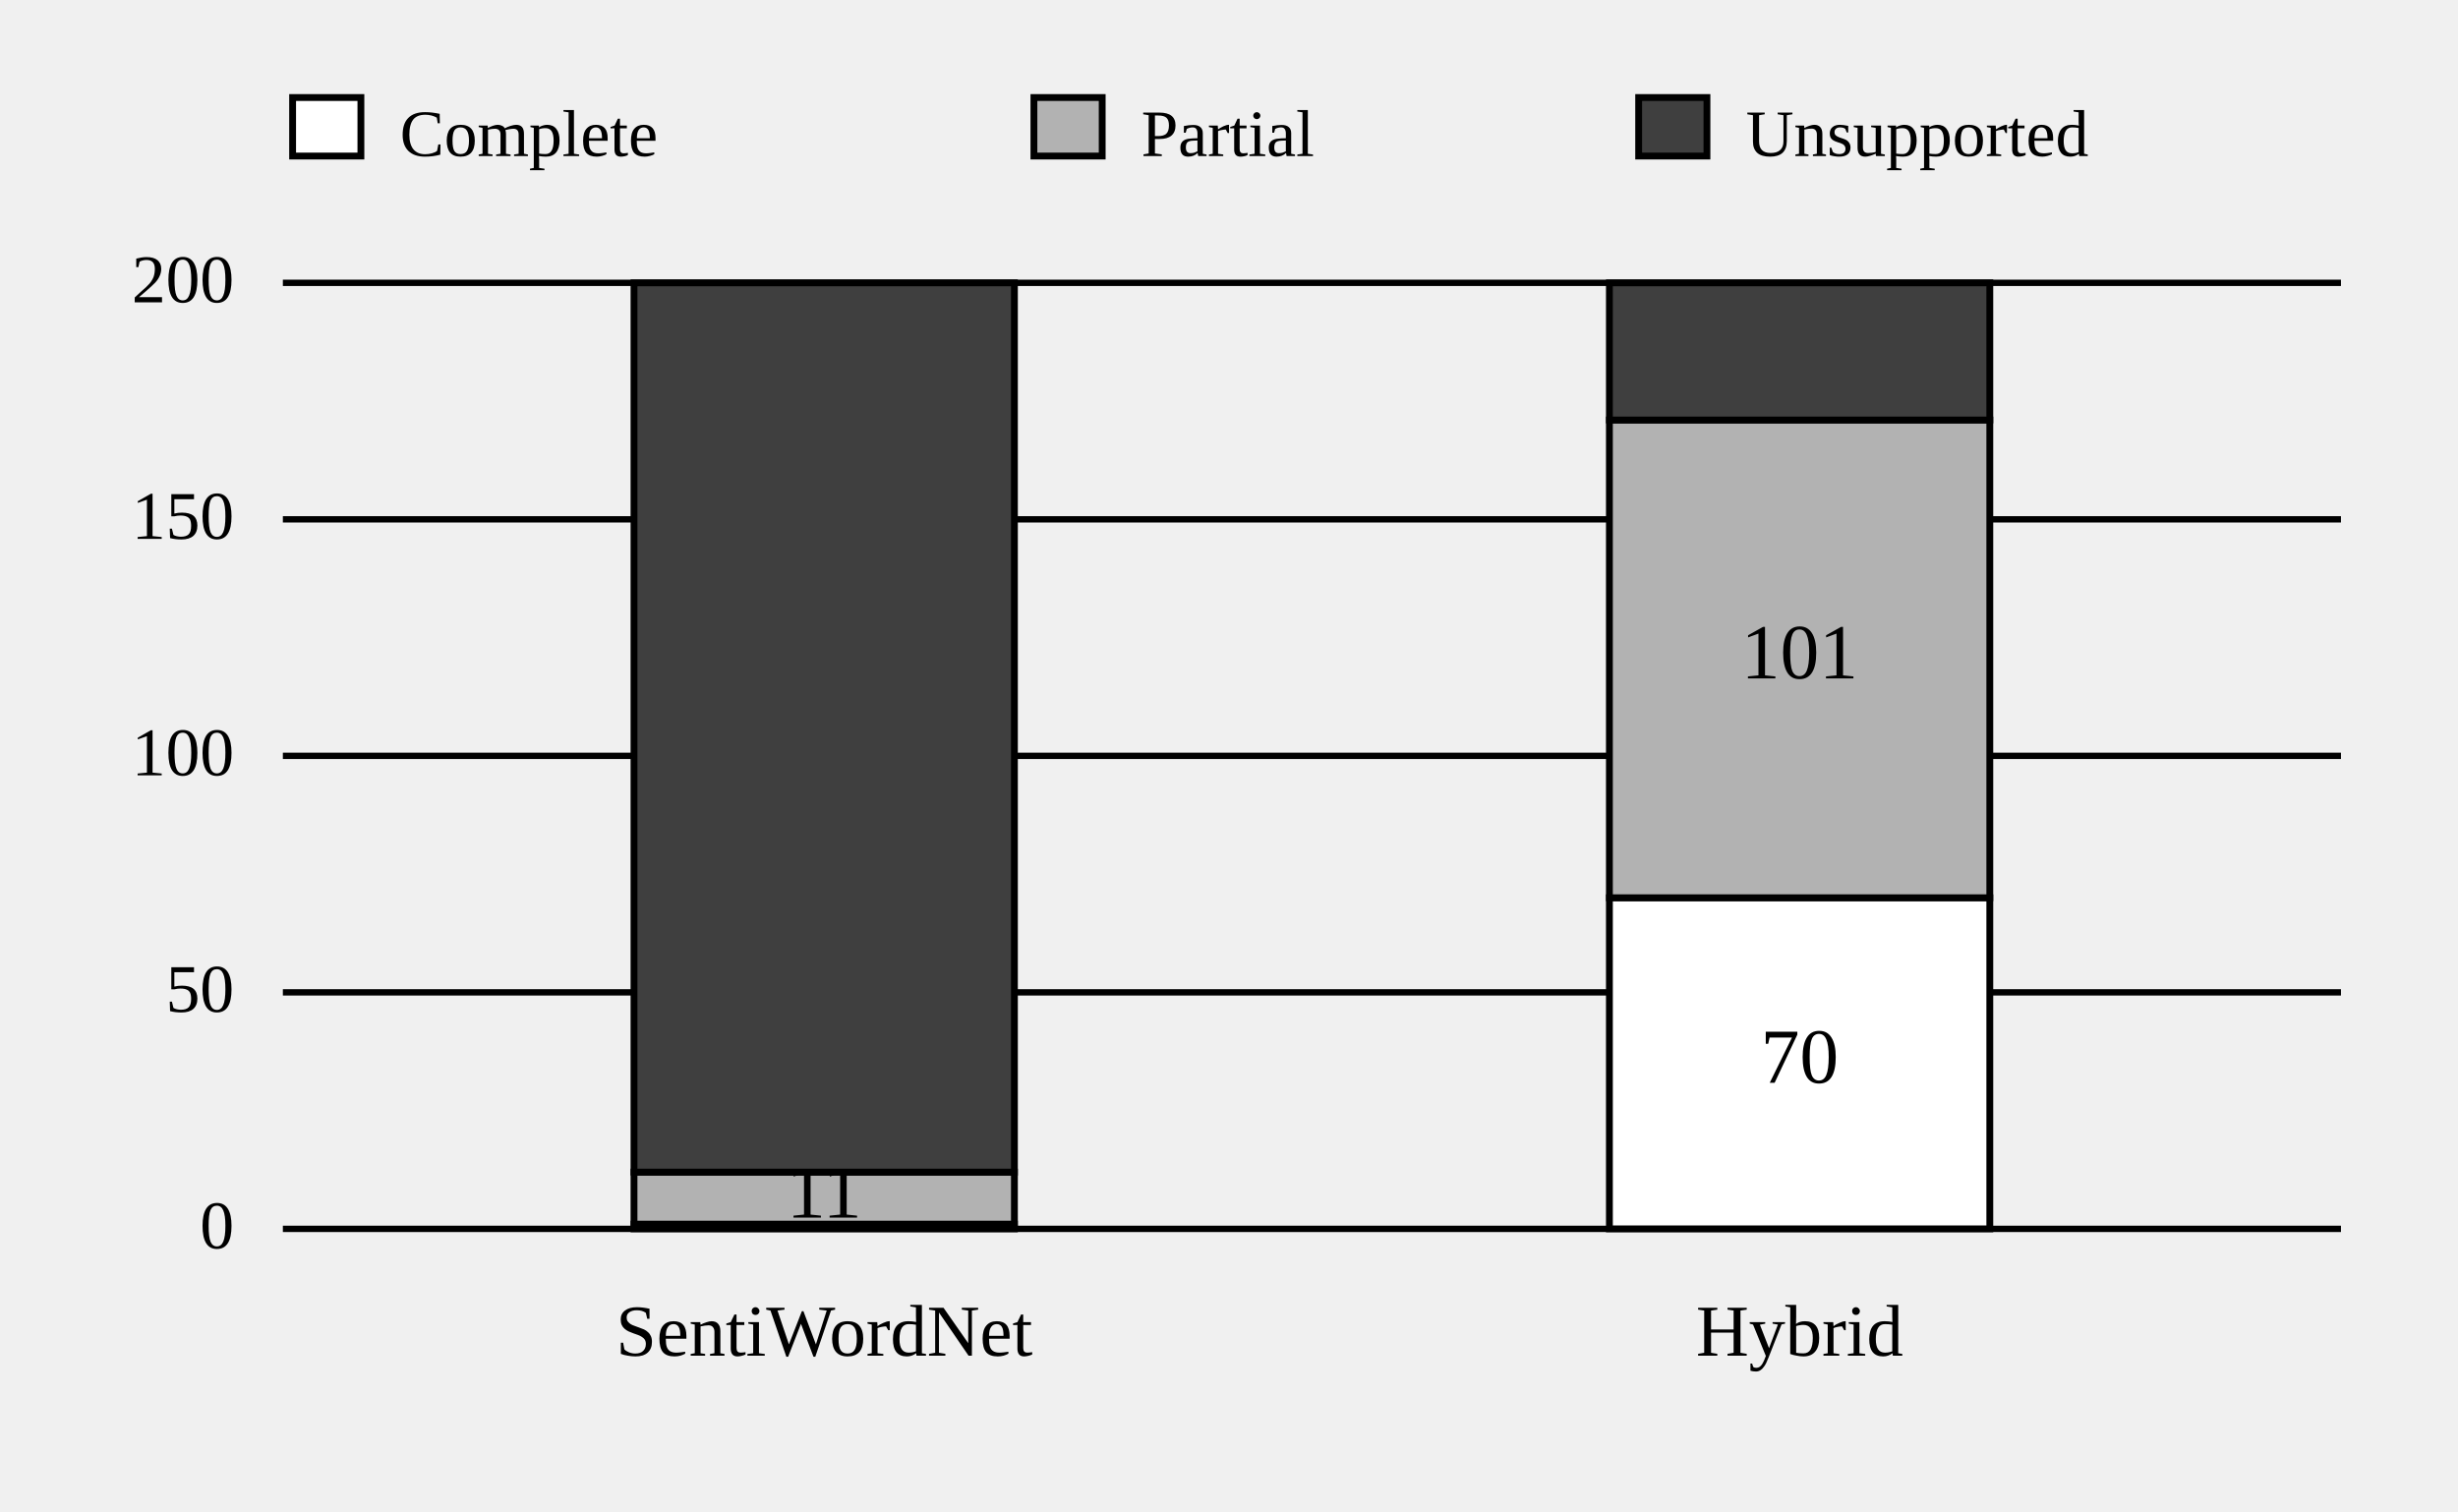
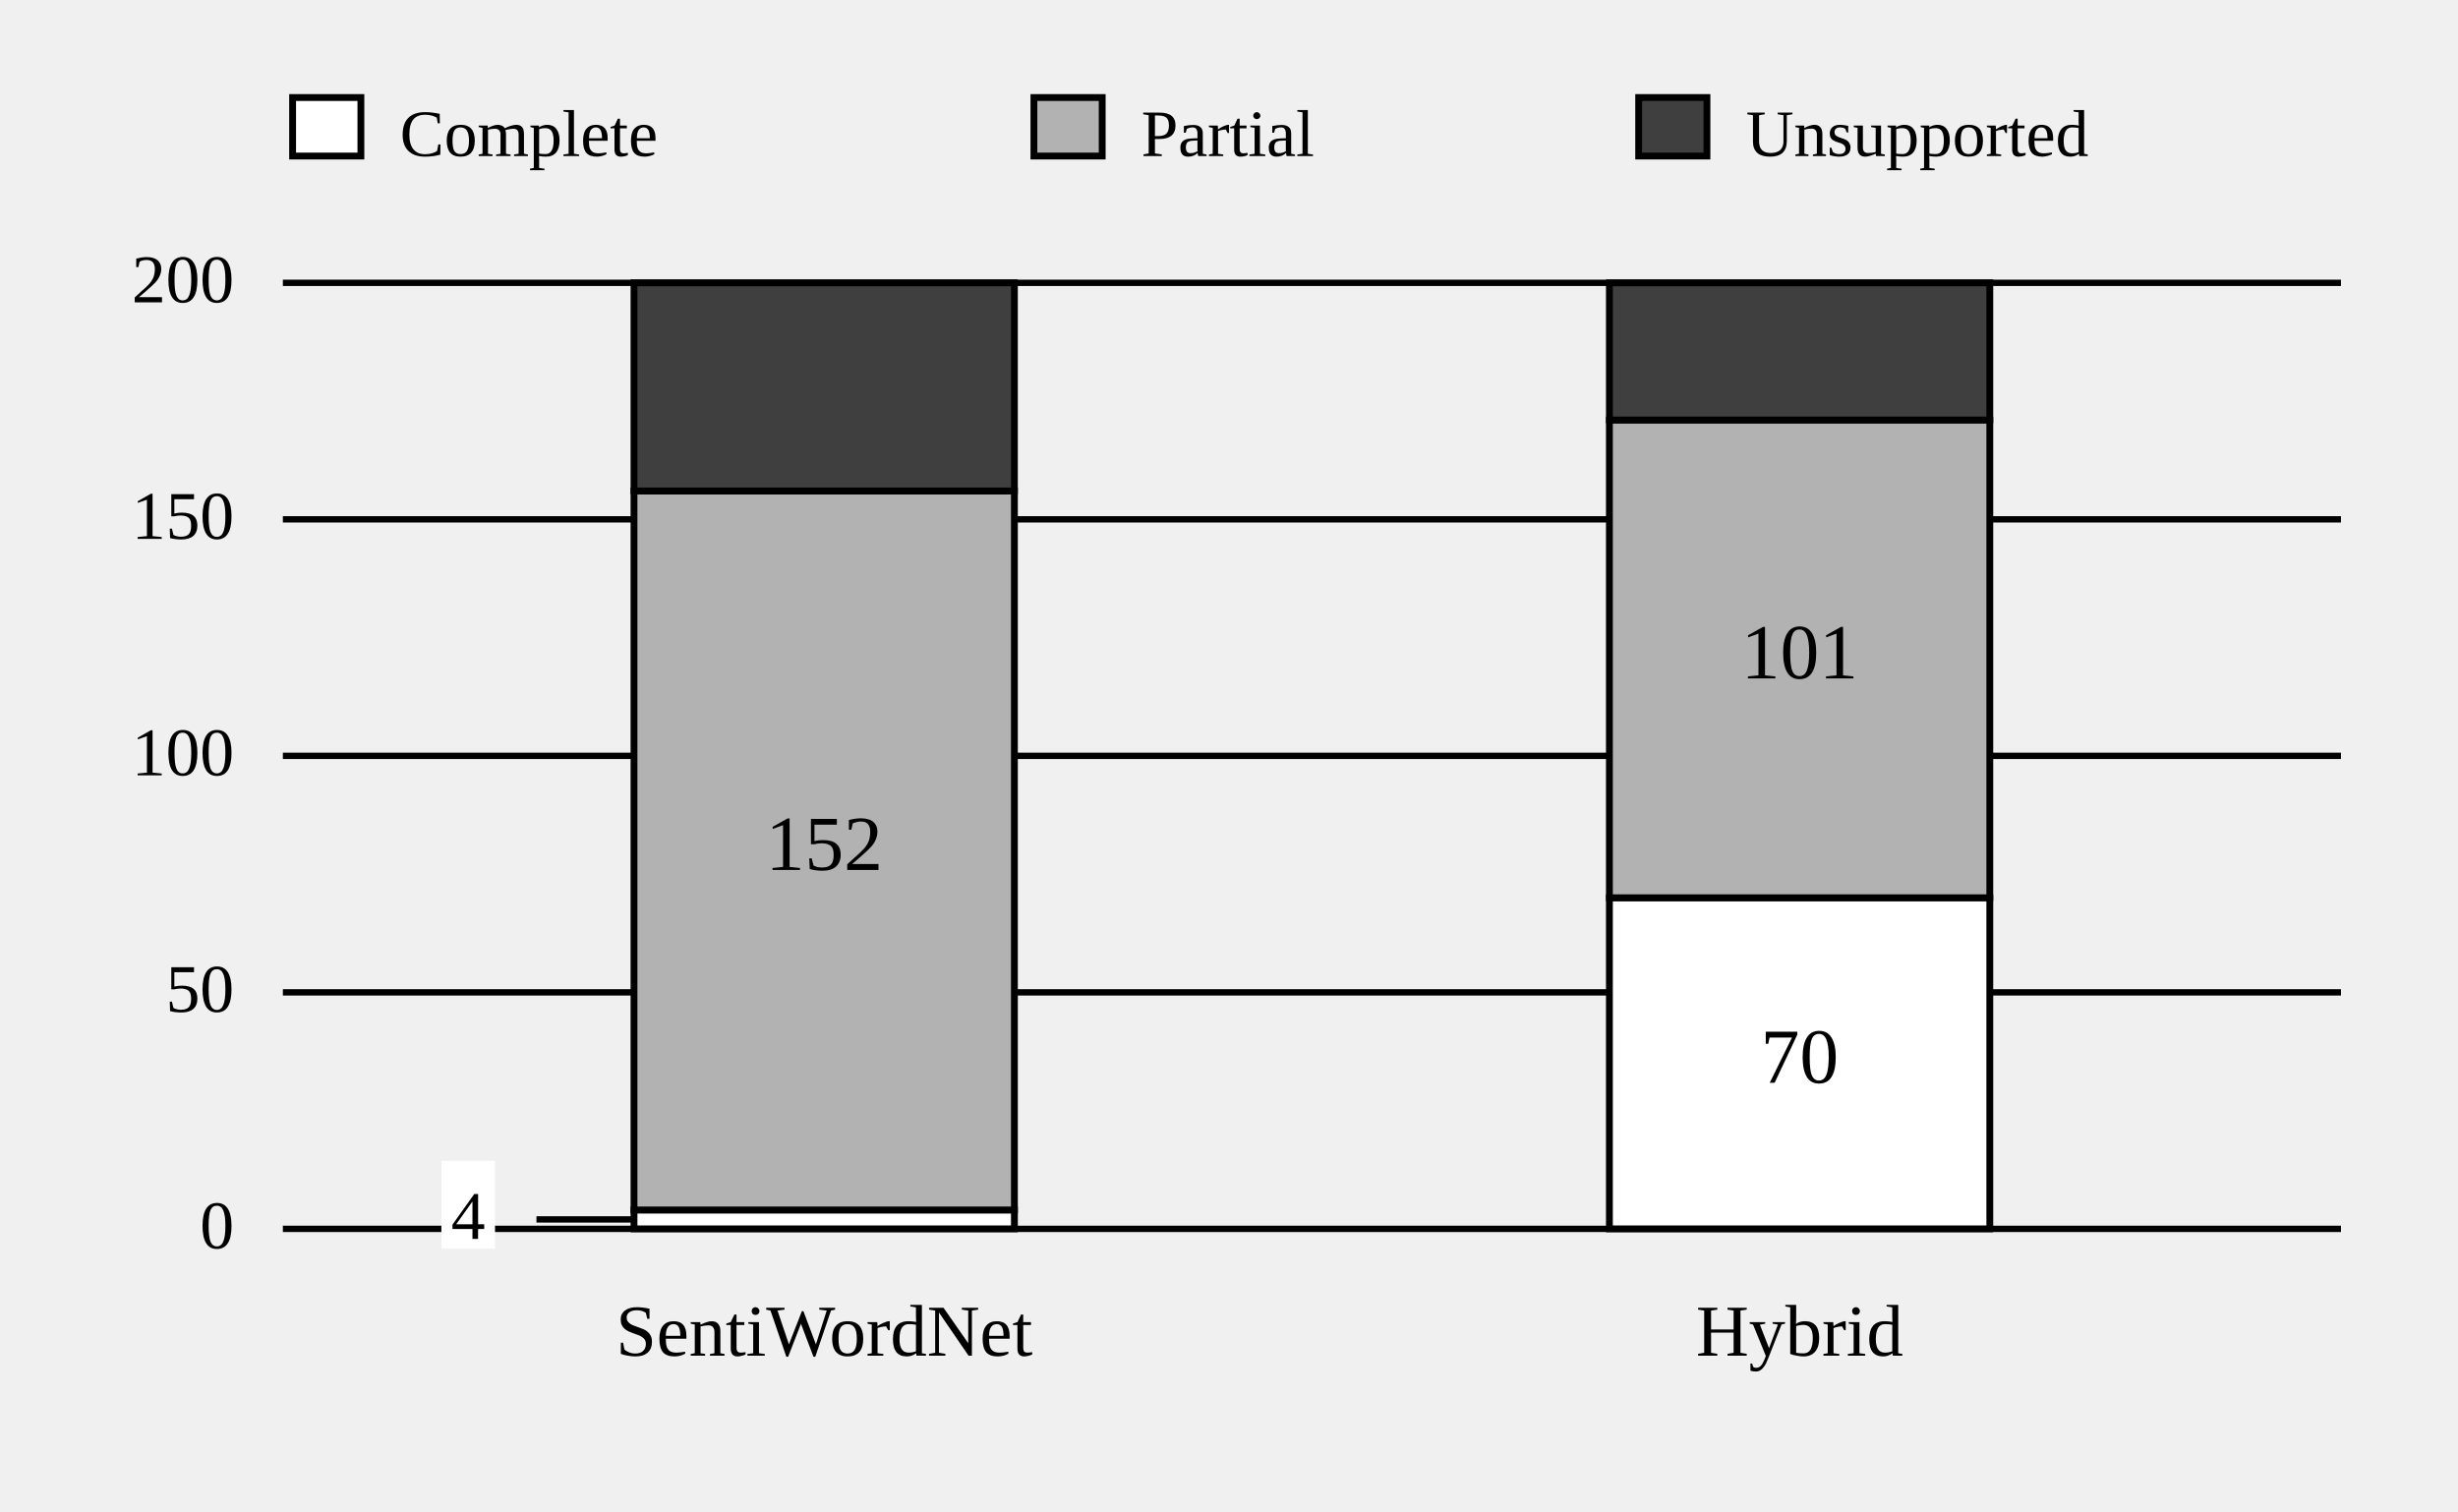
<svg xmlns="http://www.w3.org/2000/svg" width="252pt" height="155pt" viewBox="0 0 252 155">
  <polyline points="29,126.0 240,126.0" fill="none" stroke="black" stroke-width="0.65" />
  <text x="24" y="128.0" font-family="Times New Roman,serif" font-size="7" text-anchor="end">0</text>
  <polyline points="29,101.75 240,101.75" fill="none" stroke="black" stroke-width="0.65" />
  <text x="24" y="103.75" font-family="Times New Roman,serif" font-size="7" text-anchor="end">50</text>
  <polyline points="29,77.5 240,77.5" fill="none" stroke="black" stroke-width="0.65" />
  <text x="24" y="79.5" font-family="Times New Roman,serif" font-size="7" text-anchor="end">100</text>
  <polyline points="29,53.25 240,53.25" fill="none" stroke="black" stroke-width="0.65" />
  <text x="24" y="55.25" font-family="Times New Roman,serif" font-size="7" text-anchor="end">150</text>
  <polyline points="29,29.0 240,29.0" fill="none" stroke="black" stroke-width="0.65" />
  <text x="24" y="31.0" font-family="Times New Roman,serif" font-size="7" text-anchor="end">200</text>
-   <rect x="65" y="125.515" width="39" height="0.485" fill="rgb(255,255,255)" stroke="black" stroke-width="0.7" />
-   <rect x="65" y="120.18" width="39" height="5.335" fill="rgb(178,178,178)" stroke="black" stroke-width="0.7" />
-   <text x="84.5" y="124.847" font-family="Times New Roman,serif" font-size="8" text-anchor="middle">11</text>
-   <rect x="65" y="29.0" width="39" height="91.18" fill="rgb(63,63,63)" stroke="black" stroke-width="0.7" />
+   <rect x="65" y="124.06" width="39" height="1.94" fill="rgb(255,255,255)" stroke="black" stroke-width="0.7" />
+   <polyline points="65,125.03 55,125.03" fill="none" stroke="black" stroke-width="0.65" />
+   <rect x="45.25" y="119.03" width="5.5" height="9" fill="white" />
+   <text x="48" y="127.03" font-family="Times New Roman,serif" font-size="7" text-anchor="middle">4</text>
+   <rect x="65" y="50.34" width="39" height="73.72" fill="rgb(178,178,178)" stroke="black" stroke-width="0.7" />
+   <text x="84.5" y="89.2" font-family="Times New Roman,serif" font-size="8" text-anchor="middle">152</text>
+   <rect x="65" y="29" width="39" height="21.34" fill="rgb(63,63,63)" stroke="black" stroke-width="0.7" />
  <text x="84.5" y="139" font-family="Times New Roman,serif" font-size="7.5" text-anchor="middle">SentiWordNet</text>
  <rect x="165" y="92.05" width="39" height="33.95" fill="rgb(255,255,255)" stroke="black" stroke-width="0.7" />
  <text x="184.5" y="111.025" font-family="Times New Roman,serif" font-size="8" text-anchor="middle">70</text>
  <rect x="165" y="43.065" width="39" height="48.985" fill="rgb(178,178,178)" stroke="black" stroke-width="0.7" />
  <text x="184.5" y="69.558" font-family="Times New Roman,serif" font-size="8" text-anchor="middle">101</text>
  <rect x="165" y="29.0" width="39" height="14.065" fill="rgb(63,63,63)" stroke="black" stroke-width="0.7" />
  <text x="184.5" y="139" font-family="Times New Roman,serif" font-size="7.5" text-anchor="middle">Hybrid</text>
  <rect x="30" y="10" width="7" height="6" fill="rgb(255,255,255)" stroke="black" stroke-width="0.7" />
  <text x="41" y="16" font-family="Times New Roman,serif" font-size="6.8" text-anchor="start">Complete</text>
  <rect x="106" y="10" width="7" height="6" fill="rgb(178,178,178)" stroke="black" stroke-width="0.7" />
  <text x="117" y="16" font-family="Times New Roman,serif" font-size="6.8" text-anchor="start">Partial</text>
  <rect x="168" y="10" width="7" height="6" fill="rgb(63,63,63)" stroke="black" stroke-width="0.7" />
  <text x="179" y="16" font-family="Times New Roman,serif" font-size="6.8" text-anchor="start">Unsupported</text>
</svg>
